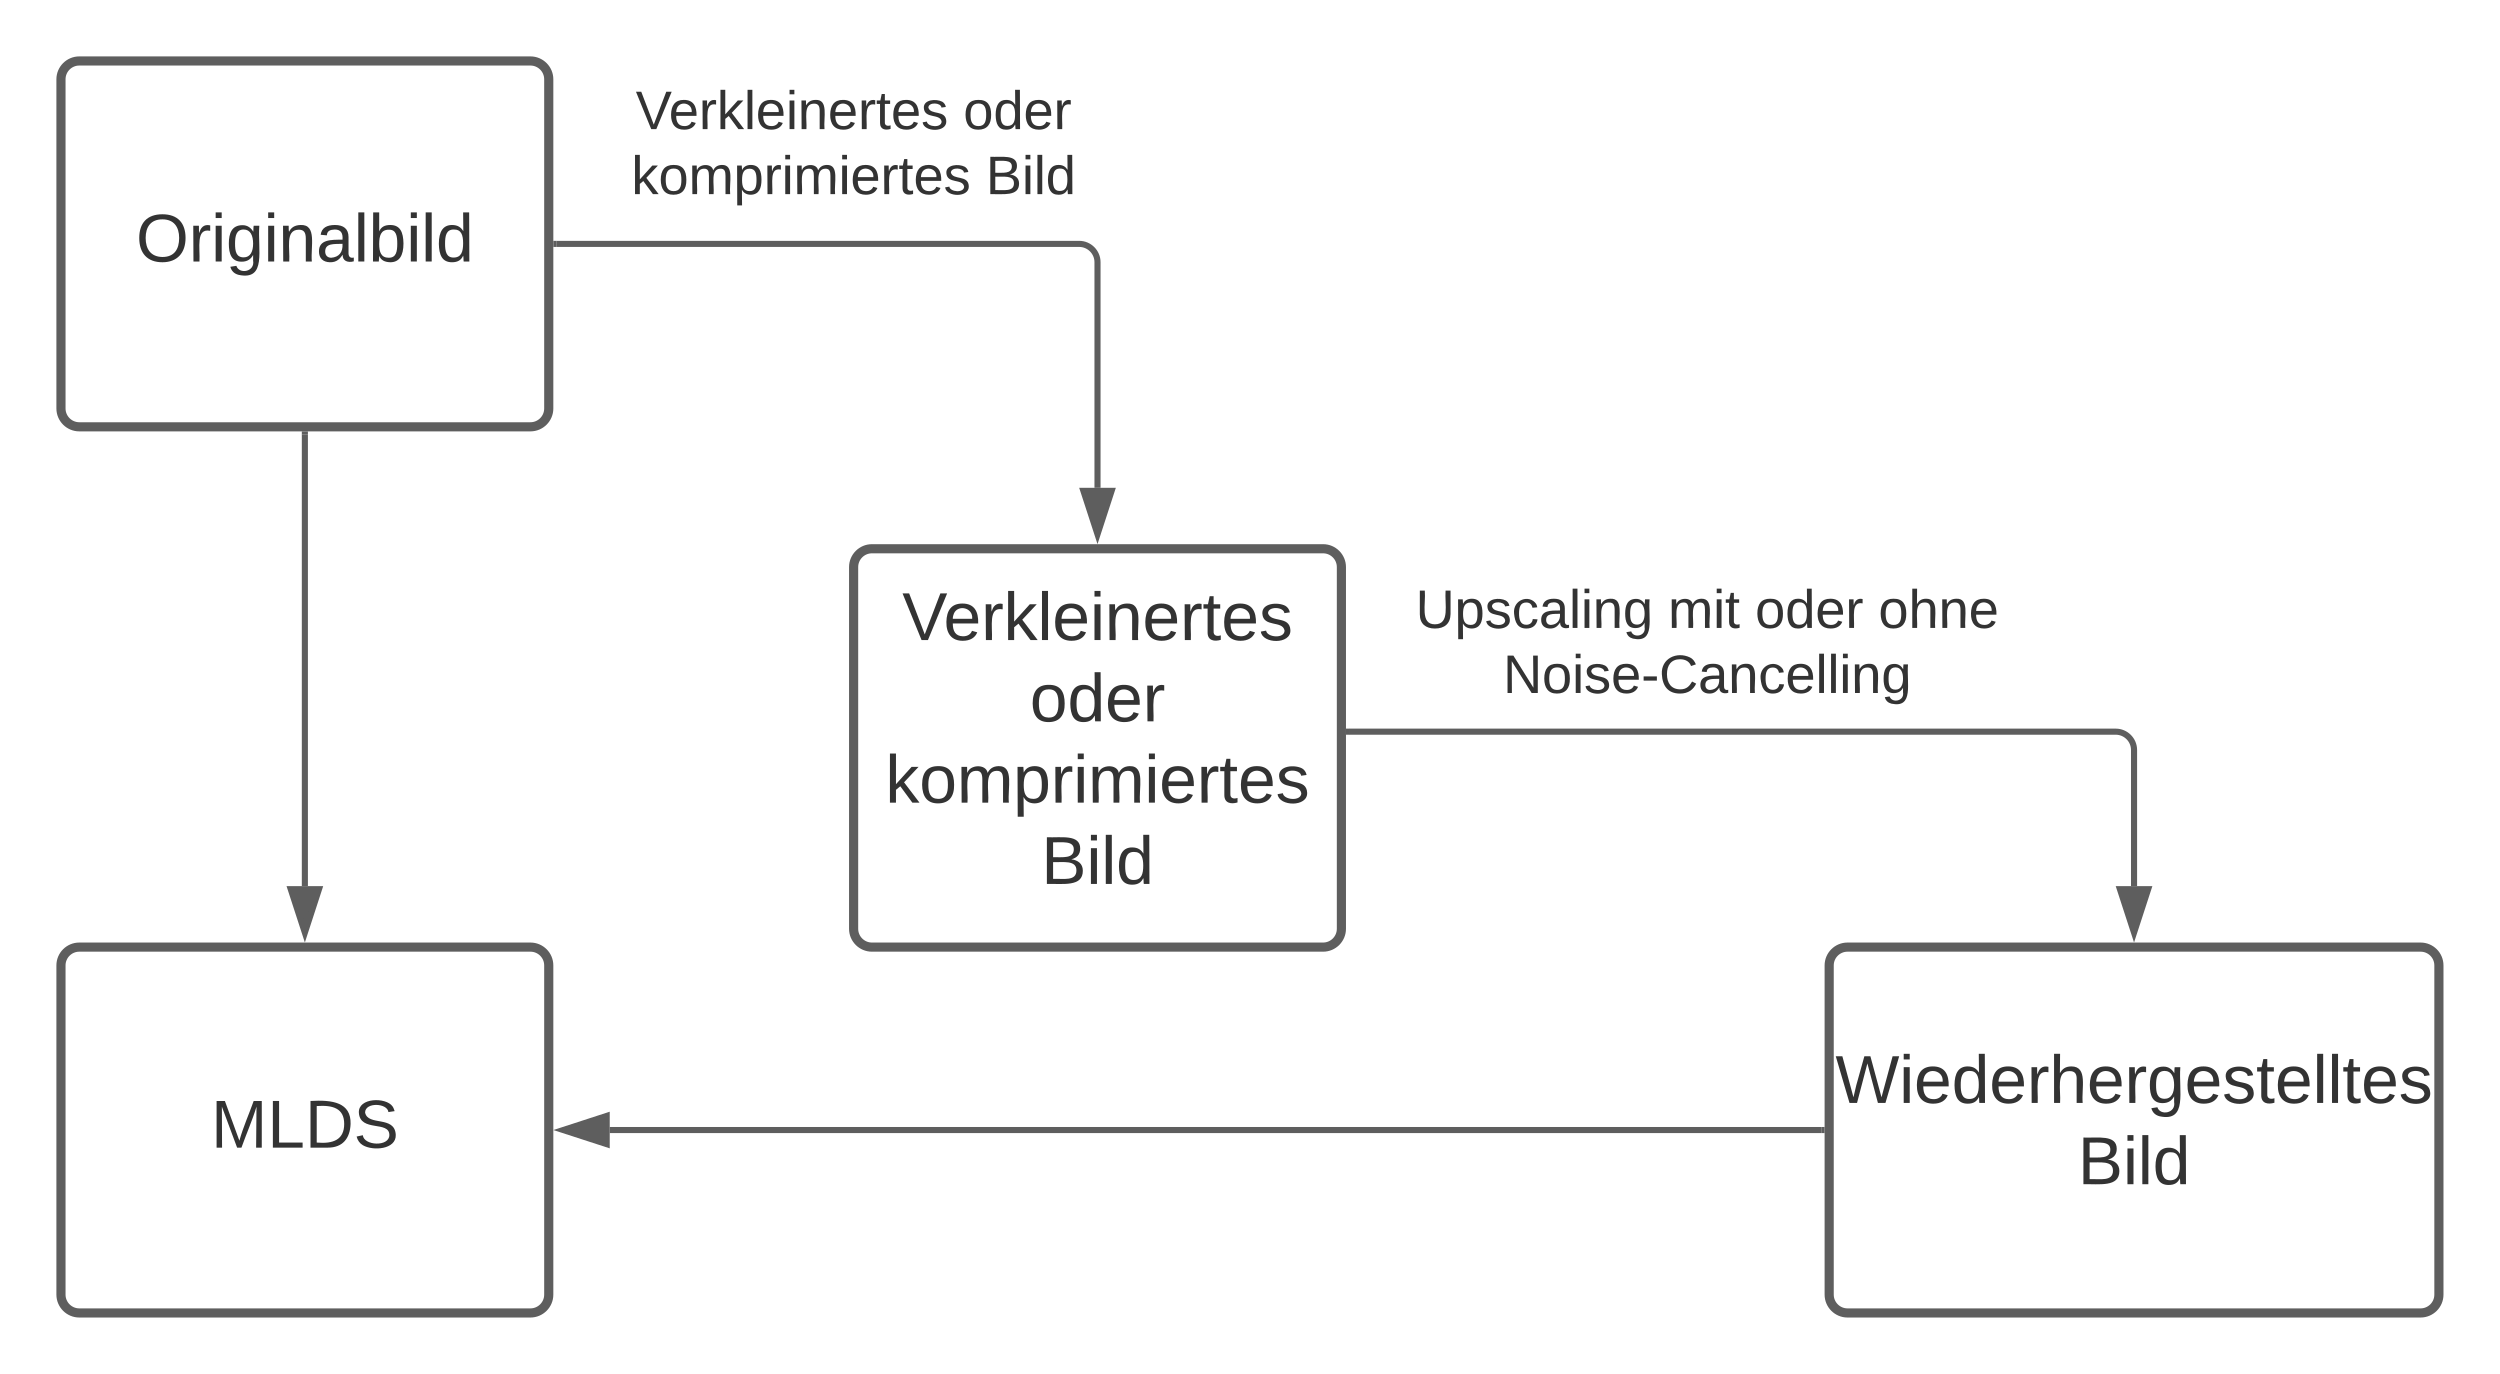
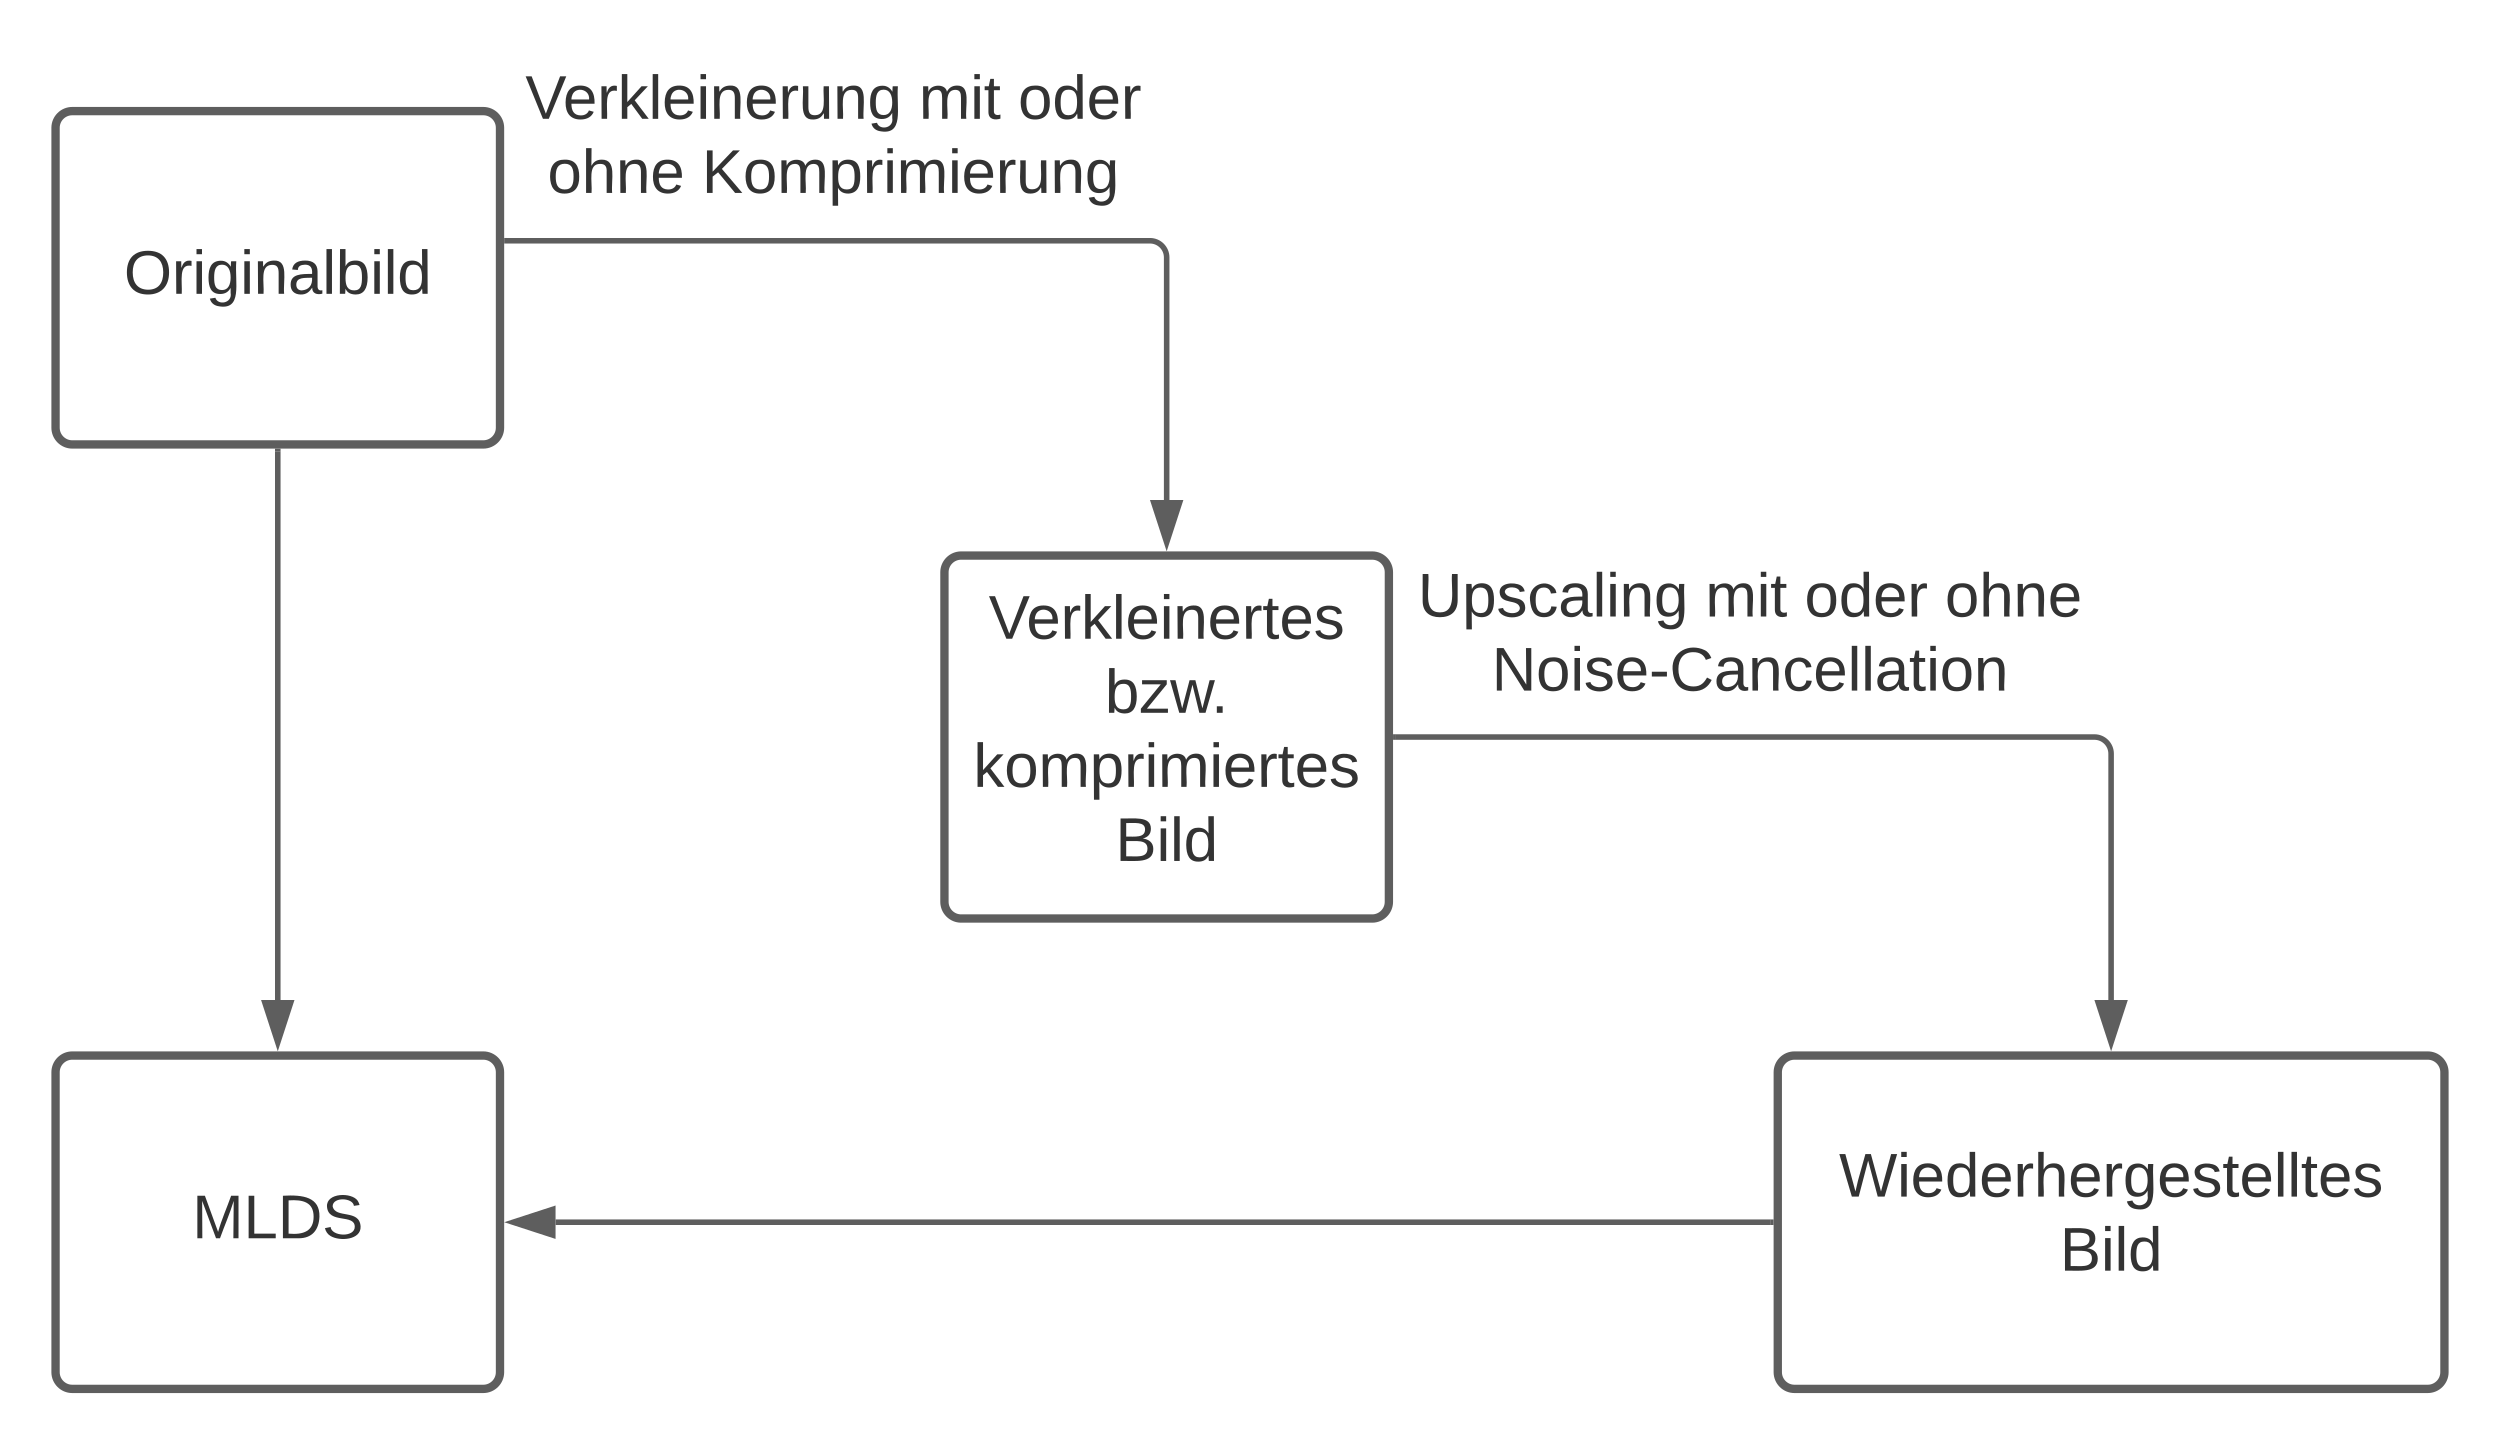
- <svg xmlns="http://www.w3.org/2000/svg" xmlns:ns1="lucid" xmlns:xlink="http://www.w3.org/1999/xlink" width="820.04" height="450.67">
-   <g transform="translate(-40 -200)" ns1:page-tab-id="0_0">
+ <svg xmlns="http://www.w3.org/2000/svg" xmlns:ns1="lucid" xmlns:xlink="http://www.w3.org/1999/xlink" width="900" height="520">
+   <g transform="translate(-40 -120)" ns1:page-tab-id="0_0">
    <path d="M0 0h1870.87v1322.83H0z" fill="#fff" />
-     <path d="M60 226c0-3.3 2.7-6 6-6h148c3.3 0 6 2.7 6 6v108c0 3.3-2.7 6-6 6H66c-3.3 0-6-2.7-6-6z" stroke="#5e5e5e" stroke-width="3" fill="#fff" />
-     <use xlink:href="#a" transform="matrix(1,0,0,1,72,232) translate(12.62963 53.77778)" />
-     <path d="M140 342.5v148.16" stroke="#5e5e5e" stroke-width="2" fill="none" />
-     <path d="M141 342.53h-2v-1.03h2z" fill="#5e5e5e" />
-     <path d="M140 505.93l-4.64-14.27h9.28z" stroke="#5e5e5e" stroke-width="2" fill="#5e5e5e" />
-     <path d="M60 516.67c0-3.32 2.7-6 6-6h148c3.3 0 6 2.68 6 6v108c0 3.3-2.7 6-6 6H66c-3.3 0-6-2.7-6-6z" stroke="#5e5e5e" stroke-width="3" fill="#fff" />
-     <use xlink:href="#b" transform="matrix(1,0,0,1,72,522.6667) translate(37.19753 53.77778)" />
-     <path d="M222.5 280H394c3.3 0 6 2.7 6 6v74" stroke="#5e5e5e" stroke-width="2" fill="none" />
-     <path d="M222.53 281h-1.03v-2h1.03z" fill="#5e5e5e" />
-     <path d="M400 375.26L395.36 361h9.28z" stroke="#5e5e5e" stroke-width="2" fill="#5e5e5e" />
-     <path d="M320 386c0-3.3 2.7-6 6-6h148c3.3 0 6 2.7 6 6v118.67c0 3.3-2.7 6-6 6H326c-3.3 0-6-2.7-6-6z" stroke="#5e5e5e" stroke-width="3" fill="#fff" />
-     <use xlink:href="#c" transform="matrix(1,0,0,1,332,392) translate(3.925926 17.94444)" />
-     <use xlink:href="#d" transform="matrix(1,0,0,1,332,392) translate(45.80864 44.61111)" />
-     <use xlink:href="#e" transform="matrix(1,0,0,1,332,392) translate(-1.567901 71.27778)" />
-     <use xlink:href="#f" transform="matrix(1,0,0,1,332,392) translate(49.54321 97.94444)" />
-     <path d="M640 516.67c0-3.32 2.7-6 6-6h188c3.3 0 6 2.68 6 6v108c0 3.3-2.7 6-6 6H646c-3.3 0-6-2.7-6-6z" stroke="#5e5e5e" stroke-width="3" fill="#fff" />
-     <use xlink:href="#g" transform="matrix(1,0,0,1,652,522.6667) translate(-9.962963 39.11111)" />
-     <use xlink:href="#f" transform="matrix(1,0,0,1,652,522.6667) translate(69.54321 65.77778)" />
-     <path d="M637.5 570.67H240" stroke="#5e5e5e" stroke-width="2" fill="none" />
-     <path d="M638.5 571.67h-1.03v-2h1.03z" fill="#5e5e5e" />
-     <path d="M224.74 570.67l14.26-4.64v9.27z" stroke="#5e5e5e" stroke-width="2" fill="#5e5e5e" />
-     <path d="M200 226c0-3.3 2.7-6 6-6h228c3.3 0 6 2.7 6 6v48c0 3.3-2.7 6-6 6H206c-3.3 0-6-2.7-6-6z" stroke="#000" stroke-opacity="0" stroke-width="3" fill="#fff" fill-opacity="0" />
-     <use xlink:href="#h" transform="matrix(1,0,0,1,205,225) translate(43.51852 17.34722)" />
-     <use xlink:href="#i" transform="matrix(1,0,0,1,205,225) translate(150.9753 17.34722)" />
-     <use xlink:href="#j" transform="matrix(1,0,0,1,205,225) translate(42.11111 38.68056)" />
-     <use xlink:href="#k" transform="matrix(1,0,0,1,205,225) translate(158.358 38.68056)" />
-     <path d="M480 386c0-3.3 2.7-6 6-6h228c3.3 0 6 2.7 6 6v51.33c0 3.32-2.7 6-6 6H486c-3.3 0-6-2.68-6-6z" stroke="#000" stroke-opacity="0" stroke-width="3" fill="#fff" fill-opacity="0" />
+     <path d="M60 166c0-3.3 2.7-6 6-6h148c3.3 0 6 2.7 6 6v108c0 3.3-2.7 6-6 6H66c-3.3 0-6-2.7-6-6z" stroke="#5e5e5e" stroke-width="3" fill="#fff" />
+     <use xlink:href="#a" transform="matrix(1,0,0,1,72,172) translate(12.62963 53.77778)" />
+     <path d="M60 506c0-3.3 2.7-6 6-6h148c3.3 0 6 2.7 6 6v108c0 3.3-2.7 6-6 6H66c-3.3 0-6-2.7-6-6z" stroke="#5e5e5e" stroke-width="3" fill="#fff" />
+     <use xlink:href="#b" transform="matrix(1,0,0,1,72,512) translate(37.19753 53.77778)" />
+     <path d="M140 282.5V480" stroke="#5e5e5e" stroke-width="2" fill="none" />
+     <path d="M141 282.53h-2v-1.03h2z" fill="#5e5e5e" />
+     <path d="M140 495.26L135.36 481h9.28z" stroke="#5e5e5e" stroke-width="2" fill="#5e5e5e" />
+     <path d="M380 326c0-3.3 2.7-6 6-6h148c3.3 0 6 2.7 6 6v118.67c0 3.3-2.7 6-6 6H386c-3.3 0-6-2.7-6-6z" stroke="#5e5e5e" stroke-width="3" fill="#fff" />
+     <use xlink:href="#c" transform="matrix(1,0,0,1,392,332) translate(3.925926 17.94444)" />
+     <use xlink:href="#d" transform="matrix(1,0,0,1,392,332) translate(45.80864 44.61111)" />
+     <use xlink:href="#e" transform="matrix(1,0,0,1,392,332) translate(-1.567901 71.27778)" />
+     <use xlink:href="#f" transform="matrix(1,0,0,1,392,332) translate(49.54321 97.94444)" />
+     <path d="M680 506c0-3.3 2.7-6 6-6h228c3.3 0 6 2.7 6 6v108c0 3.3-2.7 6-6 6H686c-3.3 0-6-2.7-6-6z" stroke="#5e5e5e" stroke-width="3" fill="#fff" />
+     <use xlink:href="#g" transform="matrix(1,0,0,1,692,512) translate(10.03704 38.77778)" />
+     <use xlink:href="#f" transform="matrix(1,0,0,1,692,512) translate(89.54321 65.44444)" />
+     <path d="M222.5 206.67H454c3.3 0 6 2.68 6 6V300" stroke="#5e5e5e" stroke-width="2" fill="none" />
+     <path d="M222.53 207.67h-1.03v-2h1.03z" fill="#5e5e5e" />
+     <path d="M460 315.26L455.36 301h9.28z" stroke="#5e5e5e" stroke-width="2" fill="#5e5e5e" />
+     <path d="M542.5 385.33H794c3.3 0 6 2.7 6 6V480" stroke="#5e5e5e" stroke-width="2" fill="none" />
+     <path d="M542.53 386.33h-1.03v-2h1.03z" fill="#5e5e5e" />
+     <path d="M800 495.26L795.36 481h9.28z" stroke="#5e5e5e" stroke-width="2" fill="#5e5e5e" />
+     <path d="M677.5 560H240" stroke="#5e5e5e" stroke-width="2" fill="none" />
+     <path d="M678.5 561h-1.03v-2h1.03z" fill="#5e5e5e" />
+     <path d="M224.74 560l14.26-4.64v9.28z" stroke="#5e5e5e" stroke-width="2" fill="#5e5e5e" />
+     <path d="M220 146c0-3.3 2.7-6 6-6h228c3.3 0 6 2.7 6 6v51.33c0 3.32-2.7 6-6 6H226c-3.3 0-6-2.68-6-6z" stroke="#000" stroke-opacity="0" stroke-width="3" fill="#fff" fill-opacity="0" />
    <g>
-       <use xlink:href="#l" transform="matrix(1,0,0,1,485,385) translate(19.34568 20.97222)" />
-       <use xlink:href="#m" transform="matrix(1,0,0,1,485,385) translate(102.1605 20.97222)" />
-       <use xlink:href="#n" transform="matrix(1,0,0,1,485,385) translate(130.7037 20.97222)" />
-       <use xlink:href="#o" transform="matrix(1,0,0,1,485,385) translate(171.1481 20.97222)" />
-       <use xlink:href="#p" transform="matrix(1,0,0,1,485,385) translate(48.01235 42.30556)" />
+       <use xlink:href="#h" transform="matrix(1,0,0,1,225,145) translate(4.104938 17.77778)" />
+       <use xlink:href="#i" transform="matrix(1,0,0,1,225,145) translate(145.8333 17.77778)" />
+       <use xlink:href="#j" transform="matrix(1,0,0,1,225,145) translate(181.5123 17.77778)" />
+       <use xlink:href="#k" transform="matrix(1,0,0,1,225,145) translate(12.09877 44.44444)" />
+       <use xlink:href="#l" transform="matrix(1,0,0,1,225,145) translate(67.65432 44.44444)" />
    </g>
-     <path d="M482.5 440H734c3.3 0 6 2.7 6 6v44.66" stroke="#5e5e5e" stroke-width="2" fill="none" />
-     <path d="M482.53 441h-1.03v-2h1.03z" fill="#5e5e5e" />
-     <path d="M740 505.93l-4.64-14.27h9.28z" stroke="#5e5e5e" stroke-width="2" fill="#5e5e5e" />
+     <path d="M540 312.67c0-3.32 2.7-6 6-6h248c3.3 0 6 2.68 6 6v78c0 3.3-2.7 6-6 6H546c-3.3 0-6-2.7-6-6z" stroke="#000" stroke-opacity="0" stroke-width="3" fill="#fff" fill-opacity="0" />
+     <g>
+       <use xlink:href="#m" transform="matrix(1,0,0,1,545,311.6667) translate(5.432099 30.27778)" />
+       <use xlink:href="#i" transform="matrix(1,0,0,1,545,311.6667) translate(108.9506 30.27778)" />
+       <use xlink:href="#n" transform="matrix(1,0,0,1,545,311.6667) translate(144.6296 30.27778)" />
+       <use xlink:href="#o" transform="matrix(1,0,0,1,545,311.6667) translate(195.1852 30.27778)" />
+       <use xlink:href="#p" transform="matrix(1,0,0,1,545,311.6667) translate(32.00617 56.94444)" />
+     </g>
    <defs>
      <path fill="#333" d="M140-251c81 0 123 46 123 126C263-46 219 4 140 4 59 4 17-45 17-125s42-126 123-126zm0 227c63 0 89-41 89-101s-29-99-89-99c-61 0-89 39-89 99S79-25 140-24" id="q" />
      <path fill="#333" d="M114-163C36-179 61-72 57 0H25l-1-190h30c1 12-1 29 2 39 6-27 23-49 58-41v29" id="r" />
      <path fill="#333" d="M24-231v-30h32v30H24zM24 0v-190h32V0H24" id="s" />
      <path fill="#333" d="M177-190C167-65 218 103 67 71c-23-6-38-20-44-43l32-5c15 47 100 32 89-28v-30C133-14 115 1 83 1 29 1 15-40 15-95c0-56 16-97 71-98 29-1 48 16 59 35 1-10 0-23 2-32h30zM94-22c36 0 50-32 50-73 0-42-14-75-50-75-39 0-46 34-46 75s6 73 46 73" id="t" />
      <path fill="#333" d="M117-194c89-4 53 116 60 194h-32v-121c0-31-8-49-39-48C34-167 62-67 57 0H25l-1-190h30c1 10-1 24 2 32 11-22 29-35 61-36" id="u" />
      <path fill="#333" d="M141-36C126-15 110 5 73 4 37 3 15-17 15-53c-1-64 63-63 125-63 3-35-9-54-41-54-24 1-41 7-42 31l-33-3c5-37 33-52 76-52 45 0 72 20 72 64v82c-1 20 7 32 28 27v20c-31 9-61-2-59-35zM48-53c0 20 12 33 32 33 41-3 63-29 60-74-43 2-92-5-92 41" id="v" />
      <path fill="#333" d="M24 0v-261h32V0H24" id="w" />
      <path fill="#333" d="M115-194c53 0 69 39 70 98 0 66-23 100-70 100C84 3 66-7 56-30L54 0H23l1-261h32v101c10-23 28-34 59-34zm-8 174c40 0 45-34 45-75 0-40-5-75-45-74-42 0-51 32-51 76 0 43 10 73 51 73" id="x" />
      <path fill="#333" d="M85-194c31 0 48 13 60 33l-1-100h32l1 261h-30c-2-10 0-23-3-31C134-8 116 4 85 4 32 4 16-35 15-94c0-66 23-100 70-100zm9 24c-40 0-46 34-46 75 0 40 6 74 45 74 42 0 51-32 51-76 0-42-9-74-50-73" id="y" />
      <g id="a">
        <use transform="matrix(0.0617284,0,0,0.0617284,0,0)" xlink:href="#q" />
        <use transform="matrix(0.0617284,0,0,0.0617284,17.28395,0)" xlink:href="#r" />
        <use transform="matrix(0.0617284,0,0,0.0617284,24.62963,0)" xlink:href="#s" />
        <use transform="matrix(0.0617284,0,0,0.0617284,29.50617,0)" xlink:href="#t" />
        <use transform="matrix(0.0617284,0,0,0.0617284,41.85185,0)" xlink:href="#s" />
        <use transform="matrix(0.0617284,0,0,0.0617284,46.7284,0)" xlink:href="#u" />
        <use transform="matrix(0.0617284,0,0,0.0617284,59.07407,0)" xlink:href="#v" />
        <use transform="matrix(0.0617284,0,0,0.0617284,71.41975,0)" xlink:href="#w" />
        <use transform="matrix(0.0617284,0,0,0.0617284,76.2963,0)" xlink:href="#x" />
        <use transform="matrix(0.0617284,0,0,0.0617284,88.64198,0)" xlink:href="#s" />
        <use transform="matrix(0.0617284,0,0,0.0617284,93.51852,0)" xlink:href="#w" />
        <use transform="matrix(0.0617284,0,0,0.0617284,98.39506,0)" xlink:href="#y" />
      </g>
      <path fill="#333" d="M240 0l2-218c-23 76-54 145-80 218h-23L58-218 59 0H30v-248h44l77 211c21-75 51-140 76-211h43V0h-30" id="z" />
      <path fill="#333" d="M30 0v-248h33v221h125V0H30" id="A" />
      <path fill="#333" d="M30-248c118-7 216 8 213 122C240-48 200 0 122 0H30v-248zM63-27c89 8 146-16 146-99s-60-101-146-95v194" id="B" />
      <path fill="#333" d="M185-189c-5-48-123-54-124 2 14 75 158 14 163 119 3 78-121 87-175 55-17-10-28-26-33-46l33-7c5 56 141 63 141-1 0-78-155-14-162-118-5-82 145-84 179-34 5 7 8 16 11 25" id="C" />
      <g id="b">
        <use transform="matrix(0.0617284,0,0,0.0617284,0,0)" xlink:href="#z" />
        <use transform="matrix(0.0617284,0,0,0.0617284,18.45679,0)" xlink:href="#A" />
        <use transform="matrix(0.0617284,0,0,0.0617284,30.80247,0)" xlink:href="#B" />
        <use transform="matrix(0.0617284,0,0,0.0617284,46.79012,0)" xlink:href="#C" />
      </g>
      <path fill="#333" d="M137 0h-34L2-248h35l83 218 83-218h36" id="D" />
      <path fill="#333" d="M100-194c63 0 86 42 84 106H49c0 40 14 67 53 68 26 1 43-12 49-29l28 8c-11 28-37 45-77 45C44 4 14-33 15-96c1-61 26-98 85-98zm52 81c6-60-76-77-97-28-3 7-6 17-6 28h103" id="E" />
      <path fill="#333" d="M143 0L79-87 56-68V0H24v-261h32v163l83-92h37l-77 82L181 0h-38" id="F" />
      <path fill="#333" d="M59-47c-2 24 18 29 38 22v24C64 9 27 4 27-40v-127H5v-23h24l9-43h21v43h35v23H59v120" id="G" />
      <path fill="#333" d="M135-143c-3-34-86-38-87 0 15 53 115 12 119 90S17 21 10-45l28-5c4 36 97 45 98 0-10-56-113-15-118-90-4-57 82-63 122-42 12 7 21 19 24 35" id="H" />
      <g id="c">
        <use transform="matrix(0.0617284,0,0,0.0617284,0,0)" xlink:href="#D" />
        <use transform="matrix(0.0617284,0,0,0.0617284,13.58025,0)" xlink:href="#E" />
        <use transform="matrix(0.0617284,0,0,0.0617284,25.92593,0)" xlink:href="#r" />
        <use transform="matrix(0.0617284,0,0,0.0617284,33.2716,0)" xlink:href="#F" />
        <use transform="matrix(0.0617284,0,0,0.0617284,44.38272,0)" xlink:href="#w" />
        <use transform="matrix(0.0617284,0,0,0.0617284,49.25926,0)" xlink:href="#E" />
        <use transform="matrix(0.0617284,0,0,0.0617284,61.60494,0)" xlink:href="#s" />
        <use transform="matrix(0.0617284,0,0,0.0617284,66.48148,0)" xlink:href="#u" />
        <use transform="matrix(0.0617284,0,0,0.0617284,78.82716,0)" xlink:href="#E" />
        <use transform="matrix(0.0617284,0,0,0.0617284,91.17284,0)" xlink:href="#r" />
        <use transform="matrix(0.0617284,0,0,0.0617284,98.51852,0)" xlink:href="#G" />
        <use transform="matrix(0.0617284,0,0,0.0617284,104.6914,0)" xlink:href="#E" />
        <use transform="matrix(0.0617284,0,0,0.0617284,117.037,0)" xlink:href="#H" />
      </g>
-       <path fill="#333" d="M100-194c62-1 85 37 85 99 1 63-27 99-86 99S16-35 15-95c0-66 28-99 85-99zM99-20c44 1 53-31 53-75 0-43-8-75-51-75s-53 32-53 75 10 74 51 75" id="I" />
+       <path fill="#333" d="M9 0v-24l116-142H16v-24h144v24L44-24h123V0H9" id="I" />
+       <path fill="#333" d="M206 0h-36l-40-164L89 0H53L-1-190h32L70-26l43-164h34l41 164 42-164h31" id="J" />
+       <path fill="#333" d="M33 0v-38h34V0H33" id="K" />
      <g id="d">
-         <use transform="matrix(0.0617284,0,0,0.0617284,0,0)" xlink:href="#I" />
-         <use transform="matrix(0.0617284,0,0,0.0617284,12.34568,0)" xlink:href="#y" />
-         <use transform="matrix(0.0617284,0,0,0.0617284,24.69136,0)" xlink:href="#E" />
-         <use transform="matrix(0.0617284,0,0,0.0617284,37.03704,0)" xlink:href="#r" />
-       </g>
-       <path fill="#333" d="M210-169c-67 3-38 105-44 169h-31v-121c0-29-5-50-35-48C34-165 62-65 56 0H25l-1-190h30c1 10-1 24 2 32 10-44 99-50 107 0 11-21 27-35 58-36 85-2 47 119 55 194h-31v-121c0-29-5-49-35-48" id="J" />
-       <path fill="#333" d="M115-194c55 1 70 41 70 98S169 2 115 4C84 4 66-9 55-30l1 105H24l-1-265h31l2 30c10-21 28-34 59-34zm-8 174c40 0 45-34 45-75s-6-73-45-74c-42 0-51 32-51 76 0 43 10 73 51 73" id="K" />
+         <use transform="matrix(0.0617284,0,0,0.0617284,0,0)" xlink:href="#x" />
+         <use transform="matrix(0.0617284,0,0,0.0617284,12.34568,0)" xlink:href="#I" />
+         <use transform="matrix(0.0617284,0,0,0.0617284,23.45679,0)" xlink:href="#J" />
+         <use transform="matrix(0.0617284,0,0,0.0617284,38.20988,0)" xlink:href="#K" />
+       </g>
+       <path fill="#333" d="M100-194c62-1 85 37 85 99 1 63-27 99-86 99S16-35 15-95c0-66 28-99 85-99zM99-20c44 1 53-31 53-75 0-43-8-75-51-75s-53 32-53 75 10 74 51 75" id="L" />
+       <path fill="#333" d="M210-169c-67 3-38 105-44 169h-31v-121c0-29-5-50-35-48C34-165 62-65 56 0H25l-1-190h30c1 10-1 24 2 32 10-44 99-50 107 0 11-21 27-35 58-36 85-2 47 119 55 194h-31v-121c0-29-5-49-35-48" id="M" />
+       <path fill="#333" d="M115-194c55 1 70 41 70 98S169 2 115 4C84 4 66-9 55-30l1 105H24l-1-265h31l2 30c10-21 28-34 59-34zm-8 174c40 0 45-34 45-75s-6-73-45-74c-42 0-51 32-51 76 0 43 10 73 51 73" id="N" />
      <g id="e">
        <use transform="matrix(0.0617284,0,0,0.0617284,0,0)" xlink:href="#F" />
-         <use transform="matrix(0.0617284,0,0,0.0617284,11.11111,0)" xlink:href="#I" />
-         <use transform="matrix(0.0617284,0,0,0.0617284,23.45679,0)" xlink:href="#J" />
-         <use transform="matrix(0.0617284,0,0,0.0617284,41.91358,0)" xlink:href="#K" />
+         <use transform="matrix(0.0617284,0,0,0.0617284,11.11111,0)" xlink:href="#L" />
+         <use transform="matrix(0.0617284,0,0,0.0617284,23.45679,0)" xlink:href="#M" />
+         <use transform="matrix(0.0617284,0,0,0.0617284,41.91358,0)" xlink:href="#N" />
        <use transform="matrix(0.0617284,0,0,0.0617284,54.25926,0)" xlink:href="#r" />
        <use transform="matrix(0.0617284,0,0,0.0617284,61.60494,0)" xlink:href="#s" />
-         <use transform="matrix(0.0617284,0,0,0.0617284,66.48148,0)" xlink:href="#J" />
+         <use transform="matrix(0.0617284,0,0,0.0617284,66.48148,0)" xlink:href="#M" />
        <use transform="matrix(0.0617284,0,0,0.0617284,84.93827,0)" xlink:href="#s" />
        <use transform="matrix(0.0617284,0,0,0.0617284,89.81481,0)" xlink:href="#E" />
        <use transform="matrix(0.0617284,0,0,0.0617284,102.1605,0)" xlink:href="#r" />
        <use transform="matrix(0.0617284,0,0,0.0617284,109.5062,0)" xlink:href="#G" />
        <use transform="matrix(0.0617284,0,0,0.0617284,115.679,0)" xlink:href="#E" />
        <use transform="matrix(0.0617284,0,0,0.0617284,128.0247,0)" xlink:href="#H" />
      </g>
-       <path fill="#333" d="M160-131c35 5 61 23 61 61C221 17 115-2 30 0v-248c76 3 177-17 177 60 0 33-19 50-47 57zm-97-11c50-1 110 9 110-42 0-47-63-36-110-37v79zm0 115c55-2 124 14 124-45 0-56-70-42-124-44v89" id="L" />
+       <path fill="#333" d="M160-131c35 5 61 23 61 61C221 17 115-2 30 0v-248c76 3 177-17 177 60 0 33-19 50-47 57zm-97-11c50-1 110 9 110-42 0-47-63-36-110-37v79zm0 115c55-2 124 14 124-45 0-56-70-42-124-44v89" id="O" />
      <g id="f">
-         <use transform="matrix(0.0617284,0,0,0.0617284,0,0)" xlink:href="#L" />
+         <use transform="matrix(0.0617284,0,0,0.0617284,0,0)" xlink:href="#O" />
        <use transform="matrix(0.0617284,0,0,0.0617284,14.81481,0)" xlink:href="#s" />
        <use transform="matrix(0.0617284,0,0,0.0617284,19.69136,0)" xlink:href="#w" />
        <use transform="matrix(0.0617284,0,0,0.0617284,24.5679,0)" xlink:href="#y" />
      </g>
-       <path fill="#333" d="M266 0h-40l-56-210L115 0H75L2-248h35L96-30l15-64 43-154h32l59 218 59-218h35" id="M" />
-       <path fill="#333" d="M106-169C34-169 62-67 57 0H25v-261h32l-1 103c12-21 28-36 61-36 89 0 53 116 60 194h-32v-121c2-32-8-49-39-48" id="N" />
+       <path fill="#333" d="M266 0h-40l-56-210L115 0H75L2-248h35L96-30l15-64 43-154h32l59 218 59-218h35" id="P" />
+       <path fill="#333" d="M106-169C34-169 62-67 57 0H25v-261h32l-1 103c12-21 28-36 61-36 89 0 53 116 60 194h-32v-121c2-32-8-49-39-48" id="Q" />
      <g id="g">
-         <use transform="matrix(0.0617284,0,0,0.0617284,0,0)" xlink:href="#M" />
+         <use transform="matrix(0.0617284,0,0,0.0617284,0,0)" xlink:href="#P" />
        <use transform="matrix(0.0617284,0,0,0.0617284,20.92593,0)" xlink:href="#s" />
        <use transform="matrix(0.0617284,0,0,0.0617284,25.80247,0)" xlink:href="#E" />
        <use transform="matrix(0.0617284,0,0,0.0617284,38.14815,0)" xlink:href="#y" />
        <use transform="matrix(0.0617284,0,0,0.0617284,50.49383,0)" xlink:href="#E" />
        <use transform="matrix(0.0617284,0,0,0.0617284,62.83951,0)" xlink:href="#r" />
-         <use transform="matrix(0.0617284,0,0,0.0617284,70.18519,0)" xlink:href="#N" />
+         <use transform="matrix(0.0617284,0,0,0.0617284,70.18519,0)" xlink:href="#Q" />
        <use transform="matrix(0.0617284,0,0,0.0617284,82.53086,0)" xlink:href="#E" />
        <use transform="matrix(0.0617284,0,0,0.0617284,94.87654,0)" xlink:href="#r" />
        <use transform="matrix(0.0617284,0,0,0.0617284,102.2222,0)" xlink:href="#t" />
        <use transform="matrix(0.0617284,0,0,0.0617284,114.5679,0)" xlink:href="#E" />
        <use transform="matrix(0.0617284,0,0,0.0617284,126.9136,0)" xlink:href="#H" />
        <use transform="matrix(0.0617284,0,0,0.0617284,138.0247,0)" xlink:href="#G" />
        <use transform="matrix(0.0617284,0,0,0.0617284,144.1975,0)" xlink:href="#E" />
        <use transform="matrix(0.0617284,0,0,0.0617284,156.5432,0)" xlink:href="#w" />
        <use transform="matrix(0.0617284,0,0,0.0617284,161.4198,0)" xlink:href="#w" />
        <use transform="matrix(0.0617284,0,0,0.0617284,166.2963,0)" xlink:href="#G" />
        <use transform="matrix(0.0617284,0,0,0.0617284,172.4691,0)" xlink:href="#E" />
        <use transform="matrix(0.0617284,0,0,0.0617284,184.8148,0)" xlink:href="#H" />
      </g>
+       <path fill="#333" d="M84 4C-5 8 30-112 23-190h32v120c0 31 7 50 39 49 72-2 45-101 50-169h31l1 190h-30c-1-10 1-25-2-33-11 22-28 36-60 37" id="R" />
      <g id="h">
-         <use transform="matrix(0.04938272,0,0,0.04938272,0,0)" xlink:href="#D" />
-         <use transform="matrix(0.04938272,0,0,0.04938272,10.8642,0)" xlink:href="#E" />
-         <use transform="matrix(0.04938272,0,0,0.04938272,20.74074,0)" xlink:href="#r" />
-         <use transform="matrix(0.04938272,0,0,0.04938272,26.61728,0)" xlink:href="#F" />
-         <use transform="matrix(0.04938272,0,0,0.04938272,35.50617,0)" xlink:href="#w" />
-         <use transform="matrix(0.04938272,0,0,0.04938272,39.40741,0)" xlink:href="#E" />
-         <use transform="matrix(0.04938272,0,0,0.04938272,49.28395,0)" xlink:href="#s" />
-         <use transform="matrix(0.04938272,0,0,0.04938272,53.18519,0)" xlink:href="#u" />
-         <use transform="matrix(0.04938272,0,0,0.04938272,63.06173,0)" xlink:href="#E" />
-         <use transform="matrix(0.04938272,0,0,0.04938272,72.93827,0)" xlink:href="#r" />
-         <use transform="matrix(0.04938272,0,0,0.04938272,78.81481,0)" xlink:href="#G" />
-         <use transform="matrix(0.04938272,0,0,0.04938272,83.75309,0)" xlink:href="#E" />
-         <use transform="matrix(0.04938272,0,0,0.04938272,93.62963,0)" xlink:href="#H" />
+         <use transform="matrix(0.0617284,0,0,0.0617284,0,0)" xlink:href="#D" />
+         <use transform="matrix(0.0617284,0,0,0.0617284,13.58025,0)" xlink:href="#E" />
+         <use transform="matrix(0.0617284,0,0,0.0617284,25.92593,0)" xlink:href="#r" />
+         <use transform="matrix(0.0617284,0,0,0.0617284,33.2716,0)" xlink:href="#F" />
+         <use transform="matrix(0.0617284,0,0,0.0617284,44.38272,0)" xlink:href="#w" />
+         <use transform="matrix(0.0617284,0,0,0.0617284,49.25926,0)" xlink:href="#E" />
+         <use transform="matrix(0.0617284,0,0,0.0617284,61.60494,0)" xlink:href="#s" />
+         <use transform="matrix(0.0617284,0,0,0.0617284,66.48148,0)" xlink:href="#u" />
+         <use transform="matrix(0.0617284,0,0,0.0617284,78.82716,0)" xlink:href="#E" />
+         <use transform="matrix(0.0617284,0,0,0.0617284,91.17284,0)" xlink:href="#r" />
+         <use transform="matrix(0.0617284,0,0,0.0617284,98.51852,0)" xlink:href="#R" />
+         <use transform="matrix(0.0617284,0,0,0.0617284,110.8642,0)" xlink:href="#u" />
+         <use transform="matrix(0.0617284,0,0,0.0617284,123.2099,0)" xlink:href="#t" />
      </g>
      <g id="i">
-         <use transform="matrix(0.04938272,0,0,0.04938272,0,0)" xlink:href="#I" />
-         <use transform="matrix(0.04938272,0,0,0.04938272,9.876543,0)" xlink:href="#y" />
-         <use transform="matrix(0.04938272,0,0,0.04938272,19.75309,0)" xlink:href="#E" />
-         <use transform="matrix(0.04938272,0,0,0.04938272,29.62963,0)" xlink:href="#r" />
+         <use transform="matrix(0.0617284,0,0,0.0617284,0,0)" xlink:href="#M" />
+         <use transform="matrix(0.0617284,0,0,0.0617284,18.45679,0)" xlink:href="#s" />
+         <use transform="matrix(0.0617284,0,0,0.0617284,23.33333,0)" xlink:href="#G" />
      </g>
      <g id="j">
-         <use transform="matrix(0.04938272,0,0,0.04938272,0,0)" xlink:href="#F" />
-         <use transform="matrix(0.04938272,0,0,0.04938272,8.888889,0)" xlink:href="#I" />
-         <use transform="matrix(0.04938272,0,0,0.04938272,18.76543,0)" xlink:href="#J" />
-         <use transform="matrix(0.04938272,0,0,0.04938272,33.53086,0)" xlink:href="#K" />
-         <use transform="matrix(0.04938272,0,0,0.04938272,43.40741,0)" xlink:href="#r" />
-         <use transform="matrix(0.04938272,0,0,0.04938272,49.28395,0)" xlink:href="#s" />
-         <use transform="matrix(0.04938272,0,0,0.04938272,53.18519,0)" xlink:href="#J" />
-         <use transform="matrix(0.04938272,0,0,0.04938272,67.95062,0)" xlink:href="#s" />
-         <use transform="matrix(0.04938272,0,0,0.04938272,71.85185,0)" xlink:href="#E" />
-         <use transform="matrix(0.04938272,0,0,0.04938272,81.7284,0)" xlink:href="#r" />
-         <use transform="matrix(0.04938272,0,0,0.04938272,87.60494,0)" xlink:href="#G" />
-         <use transform="matrix(0.04938272,0,0,0.04938272,92.54321,0)" xlink:href="#E" />
-         <use transform="matrix(0.04938272,0,0,0.04938272,102.4198,0)" xlink:href="#H" />
+         <use transform="matrix(0.0617284,0,0,0.0617284,0,0)" xlink:href="#L" />
+         <use transform="matrix(0.0617284,0,0,0.0617284,12.34568,0)" xlink:href="#y" />
+         <use transform="matrix(0.0617284,0,0,0.0617284,24.69136,0)" xlink:href="#E" />
+         <use transform="matrix(0.0617284,0,0,0.0617284,37.03704,0)" xlink:href="#r" />
      </g>
      <g id="k">
-         <use transform="matrix(0.04938272,0,0,0.04938272,0,0)" xlink:href="#L" />
-         <use transform="matrix(0.04938272,0,0,0.04938272,11.85185,0)" xlink:href="#s" />
-         <use transform="matrix(0.04938272,0,0,0.04938272,15.75309,0)" xlink:href="#w" />
-         <use transform="matrix(0.04938272,0,0,0.04938272,19.65432,0)" xlink:href="#y" />
-       </g>
-       <path fill="#333" d="M232-93c-1 65-40 97-104 97C67 4 28-28 28-90v-158h33c8 89-33 224 67 224 102 0 64-133 71-224h33v155" id="O" />
-       <path fill="#333" d="M96-169c-40 0-48 33-48 73s9 75 48 75c24 0 41-14 43-38l32 2c-6 37-31 61-74 61-59 0-76-41-82-99-10-93 101-131 147-64 4 7 5 14 7 22l-32 3c-4-21-16-35-41-35" id="P" />
+         <use transform="matrix(0.0617284,0,0,0.0617284,0,0)" xlink:href="#L" />
+         <use transform="matrix(0.0617284,0,0,0.0617284,12.34568,0)" xlink:href="#Q" />
+         <use transform="matrix(0.0617284,0,0,0.0617284,24.69136,0)" xlink:href="#u" />
+         <use transform="matrix(0.0617284,0,0,0.0617284,37.03704,0)" xlink:href="#E" />
+       </g>
+       <path fill="#333" d="M194 0L95-120 63-95V0H30v-248h33v124l119-124h40L117-140 236 0h-42" id="S" />
      <g id="l">
-         <use transform="matrix(0.04938272,0,0,0.04938272,0,0)" xlink:href="#O" />
-         <use transform="matrix(0.04938272,0,0,0.04938272,12.79012,0)" xlink:href="#K" />
-         <use transform="matrix(0.04938272,0,0,0.04938272,22.66667,0)" xlink:href="#H" />
-         <use transform="matrix(0.04938272,0,0,0.04938272,31.55556,0)" xlink:href="#P" />
-         <use transform="matrix(0.04938272,0,0,0.04938272,40.44444,0)" xlink:href="#v" />
-         <use transform="matrix(0.04938272,0,0,0.04938272,50.32099,0)" xlink:href="#w" />
-         <use transform="matrix(0.04938272,0,0,0.04938272,54.22222,0)" xlink:href="#s" />
-         <use transform="matrix(0.04938272,0,0,0.04938272,58.12346,0)" xlink:href="#u" />
-         <use transform="matrix(0.04938272,0,0,0.04938272,68,0)" xlink:href="#t" />
-       </g>
+         <use transform="matrix(0.0617284,0,0,0.0617284,0,0)" xlink:href="#S" />
+         <use transform="matrix(0.0617284,0,0,0.0617284,14.81481,0)" xlink:href="#L" />
+         <use transform="matrix(0.0617284,0,0,0.0617284,27.16049,0)" xlink:href="#M" />
+         <use transform="matrix(0.0617284,0,0,0.0617284,45.61728,0)" xlink:href="#N" />
+         <use transform="matrix(0.0617284,0,0,0.0617284,57.96296,0)" xlink:href="#r" />
+         <use transform="matrix(0.0617284,0,0,0.0617284,65.30864,0)" xlink:href="#s" />
+         <use transform="matrix(0.0617284,0,0,0.0617284,70.18519,0)" xlink:href="#M" />
+         <use transform="matrix(0.0617284,0,0,0.0617284,88.64198,0)" xlink:href="#s" />
+         <use transform="matrix(0.0617284,0,0,0.0617284,93.51852,0)" xlink:href="#E" />
+         <use transform="matrix(0.0617284,0,0,0.0617284,105.8642,0)" xlink:href="#r" />
+         <use transform="matrix(0.0617284,0,0,0.0617284,113.2099,0)" xlink:href="#R" />
+         <use transform="matrix(0.0617284,0,0,0.0617284,125.5556,0)" xlink:href="#u" />
+         <use transform="matrix(0.0617284,0,0,0.0617284,137.9012,0)" xlink:href="#t" />
+       </g>
+       <path fill="#333" d="M232-93c-1 65-40 97-104 97C67 4 28-28 28-90v-158h33c8 89-33 224 67 224 102 0 64-133 71-224h33v155" id="T" />
+       <path fill="#333" d="M96-169c-40 0-48 33-48 73s9 75 48 75c24 0 41-14 43-38l32 2c-6 37-31 61-74 61-59 0-76-41-82-99-10-93 101-131 147-64 4 7 5 14 7 22l-32 3c-4-21-16-35-41-35" id="U" />
      <g id="m">
-         <use transform="matrix(0.04938272,0,0,0.04938272,0,0)" xlink:href="#J" />
-         <use transform="matrix(0.04938272,0,0,0.04938272,14.76543,0)" xlink:href="#s" />
-         <use transform="matrix(0.04938272,0,0,0.04938272,18.66667,0)" xlink:href="#G" />
+         <use transform="matrix(0.0617284,0,0,0.0617284,0,0)" xlink:href="#T" />
+         <use transform="matrix(0.0617284,0,0,0.0617284,15.98765,0)" xlink:href="#N" />
+         <use transform="matrix(0.0617284,0,0,0.0617284,28.33333,0)" xlink:href="#H" />
+         <use transform="matrix(0.0617284,0,0,0.0617284,39.44444,0)" xlink:href="#U" />
+         <use transform="matrix(0.0617284,0,0,0.0617284,50.55556,0)" xlink:href="#v" />
+         <use transform="matrix(0.0617284,0,0,0.0617284,62.90123,0)" xlink:href="#w" />
+         <use transform="matrix(0.0617284,0,0,0.0617284,67.77778,0)" xlink:href="#s" />
+         <use transform="matrix(0.0617284,0,0,0.0617284,72.65432,0)" xlink:href="#u" />
+         <use transform="matrix(0.0617284,0,0,0.0617284,85,0)" xlink:href="#t" />
      </g>
      <g id="n">
-         <use transform="matrix(0.04938272,0,0,0.04938272,0,0)" xlink:href="#I" />
-         <use transform="matrix(0.04938272,0,0,0.04938272,9.876543,0)" xlink:href="#y" />
-         <use transform="matrix(0.04938272,0,0,0.04938272,19.75309,0)" xlink:href="#E" />
-         <use transform="matrix(0.04938272,0,0,0.04938272,29.62963,0)" xlink:href="#r" />
+         <use transform="matrix(0.0617284,0,0,0.0617284,0,0)" xlink:href="#L" />
+         <use transform="matrix(0.0617284,0,0,0.0617284,12.34568,0)" xlink:href="#y" />
+         <use transform="matrix(0.0617284,0,0,0.0617284,24.69136,0)" xlink:href="#E" />
+         <use transform="matrix(0.0617284,0,0,0.0617284,37.03704,0)" xlink:href="#r" />
      </g>
      <g id="o">
-         <use transform="matrix(0.04938272,0,0,0.04938272,0,0)" xlink:href="#I" />
-         <use transform="matrix(0.04938272,0,0,0.04938272,9.876543,0)" xlink:href="#N" />
-         <use transform="matrix(0.04938272,0,0,0.04938272,19.75309,0)" xlink:href="#u" />
-         <use transform="matrix(0.04938272,0,0,0.04938272,29.62963,0)" xlink:href="#E" />
-       </g>
-       <path fill="#333" d="M190 0L58-211 59 0H30v-248h39L202-35l-2-213h31V0h-41" id="Q" />
-       <path fill="#333" d="M16-82v-28h88v28H16" id="R" />
-       <path fill="#333" d="M212-179c-10-28-35-45-73-45-59 0-87 40-87 99 0 60 29 101 89 101 43 0 62-24 78-52l27 14C228-24 195 4 139 4 59 4 22-46 18-125c-6-104 99-153 187-111 19 9 31 26 39 46" id="S" />
+         <use transform="matrix(0.0617284,0,0,0.0617284,0,0)" xlink:href="#L" />
+         <use transform="matrix(0.0617284,0,0,0.0617284,12.34568,0)" xlink:href="#Q" />
+         <use transform="matrix(0.0617284,0,0,0.0617284,24.69136,0)" xlink:href="#u" />
+         <use transform="matrix(0.0617284,0,0,0.0617284,37.03704,0)" xlink:href="#E" />
+       </g>
+       <path fill="#333" d="M190 0L58-211 59 0H30v-248h39L202-35l-2-213h31V0h-41" id="V" />
+       <path fill="#333" d="M16-82v-28h88v28H16" id="W" />
+       <path fill="#333" d="M212-179c-10-28-35-45-73-45-59 0-87 40-87 99 0 60 29 101 89 101 43 0 62-24 78-52l27 14C228-24 195 4 139 4 59 4 22-46 18-125c-6-104 99-153 187-111 19 9 31 26 39 46" id="X" />
      <g id="p">
-         <use transform="matrix(0.04938272,0,0,0.04938272,0,0)" xlink:href="#Q" />
-         <use transform="matrix(0.04938272,0,0,0.04938272,12.79012,0)" xlink:href="#I" />
-         <use transform="matrix(0.04938272,0,0,0.04938272,22.66667,0)" xlink:href="#s" />
-         <use transform="matrix(0.04938272,0,0,0.04938272,26.5679,0)" xlink:href="#H" />
-         <use transform="matrix(0.04938272,0,0,0.04938272,35.45679,0)" xlink:href="#E" />
-         <use transform="matrix(0.04938272,0,0,0.04938272,45.33333,0)" xlink:href="#R" />
-         <use transform="matrix(0.04938272,0,0,0.04938272,51.20988,0)" xlink:href="#S" />
-         <use transform="matrix(0.04938272,0,0,0.04938272,64,0)" xlink:href="#v" />
-         <use transform="matrix(0.04938272,0,0,0.04938272,73.87654,0)" xlink:href="#u" />
-         <use transform="matrix(0.04938272,0,0,0.04938272,83.75309,0)" xlink:href="#P" />
-         <use transform="matrix(0.04938272,0,0,0.04938272,92.64198,0)" xlink:href="#E" />
-         <use transform="matrix(0.04938272,0,0,0.04938272,102.5185,0)" xlink:href="#w" />
-         <use transform="matrix(0.04938272,0,0,0.04938272,106.4198,0)" xlink:href="#w" />
-         <use transform="matrix(0.04938272,0,0,0.04938272,110.321,0)" xlink:href="#s" />
-         <use transform="matrix(0.04938272,0,0,0.04938272,114.2222,0)" xlink:href="#u" />
-         <use transform="matrix(0.04938272,0,0,0.04938272,124.0988,0)" xlink:href="#t" />
+         <use transform="matrix(0.0617284,0,0,0.0617284,0,0)" xlink:href="#V" />
+         <use transform="matrix(0.0617284,0,0,0.0617284,15.98765,0)" xlink:href="#L" />
+         <use transform="matrix(0.0617284,0,0,0.0617284,28.33333,0)" xlink:href="#s" />
+         <use transform="matrix(0.0617284,0,0,0.0617284,33.20988,0)" xlink:href="#H" />
+         <use transform="matrix(0.0617284,0,0,0.0617284,44.32099,0)" xlink:href="#E" />
+         <use transform="matrix(0.0617284,0,0,0.0617284,56.66667,0)" xlink:href="#W" />
+         <use transform="matrix(0.0617284,0,0,0.0617284,64.01235,0)" xlink:href="#X" />
+         <use transform="matrix(0.0617284,0,0,0.0617284,80,0)" xlink:href="#v" />
+         <use transform="matrix(0.0617284,0,0,0.0617284,92.34568,0)" xlink:href="#u" />
+         <use transform="matrix(0.0617284,0,0,0.0617284,104.6914,0)" xlink:href="#U" />
+         <use transform="matrix(0.0617284,0,0,0.0617284,115.8025,0)" xlink:href="#E" />
+         <use transform="matrix(0.0617284,0,0,0.0617284,128.1481,0)" xlink:href="#w" />
+         <use transform="matrix(0.0617284,0,0,0.0617284,133.0247,0)" xlink:href="#w" />
+         <use transform="matrix(0.0617284,0,0,0.0617284,137.9012,0)" xlink:href="#v" />
+         <use transform="matrix(0.0617284,0,0,0.0617284,150.2469,0)" xlink:href="#G" />
+         <use transform="matrix(0.0617284,0,0,0.0617284,156.4198,0)" xlink:href="#s" />
+         <use transform="matrix(0.0617284,0,0,0.0617284,161.2963,0)" xlink:href="#L" />
+         <use transform="matrix(0.0617284,0,0,0.0617284,173.642,0)" xlink:href="#u" />
      </g>
    </defs>
  </g>
</svg>
